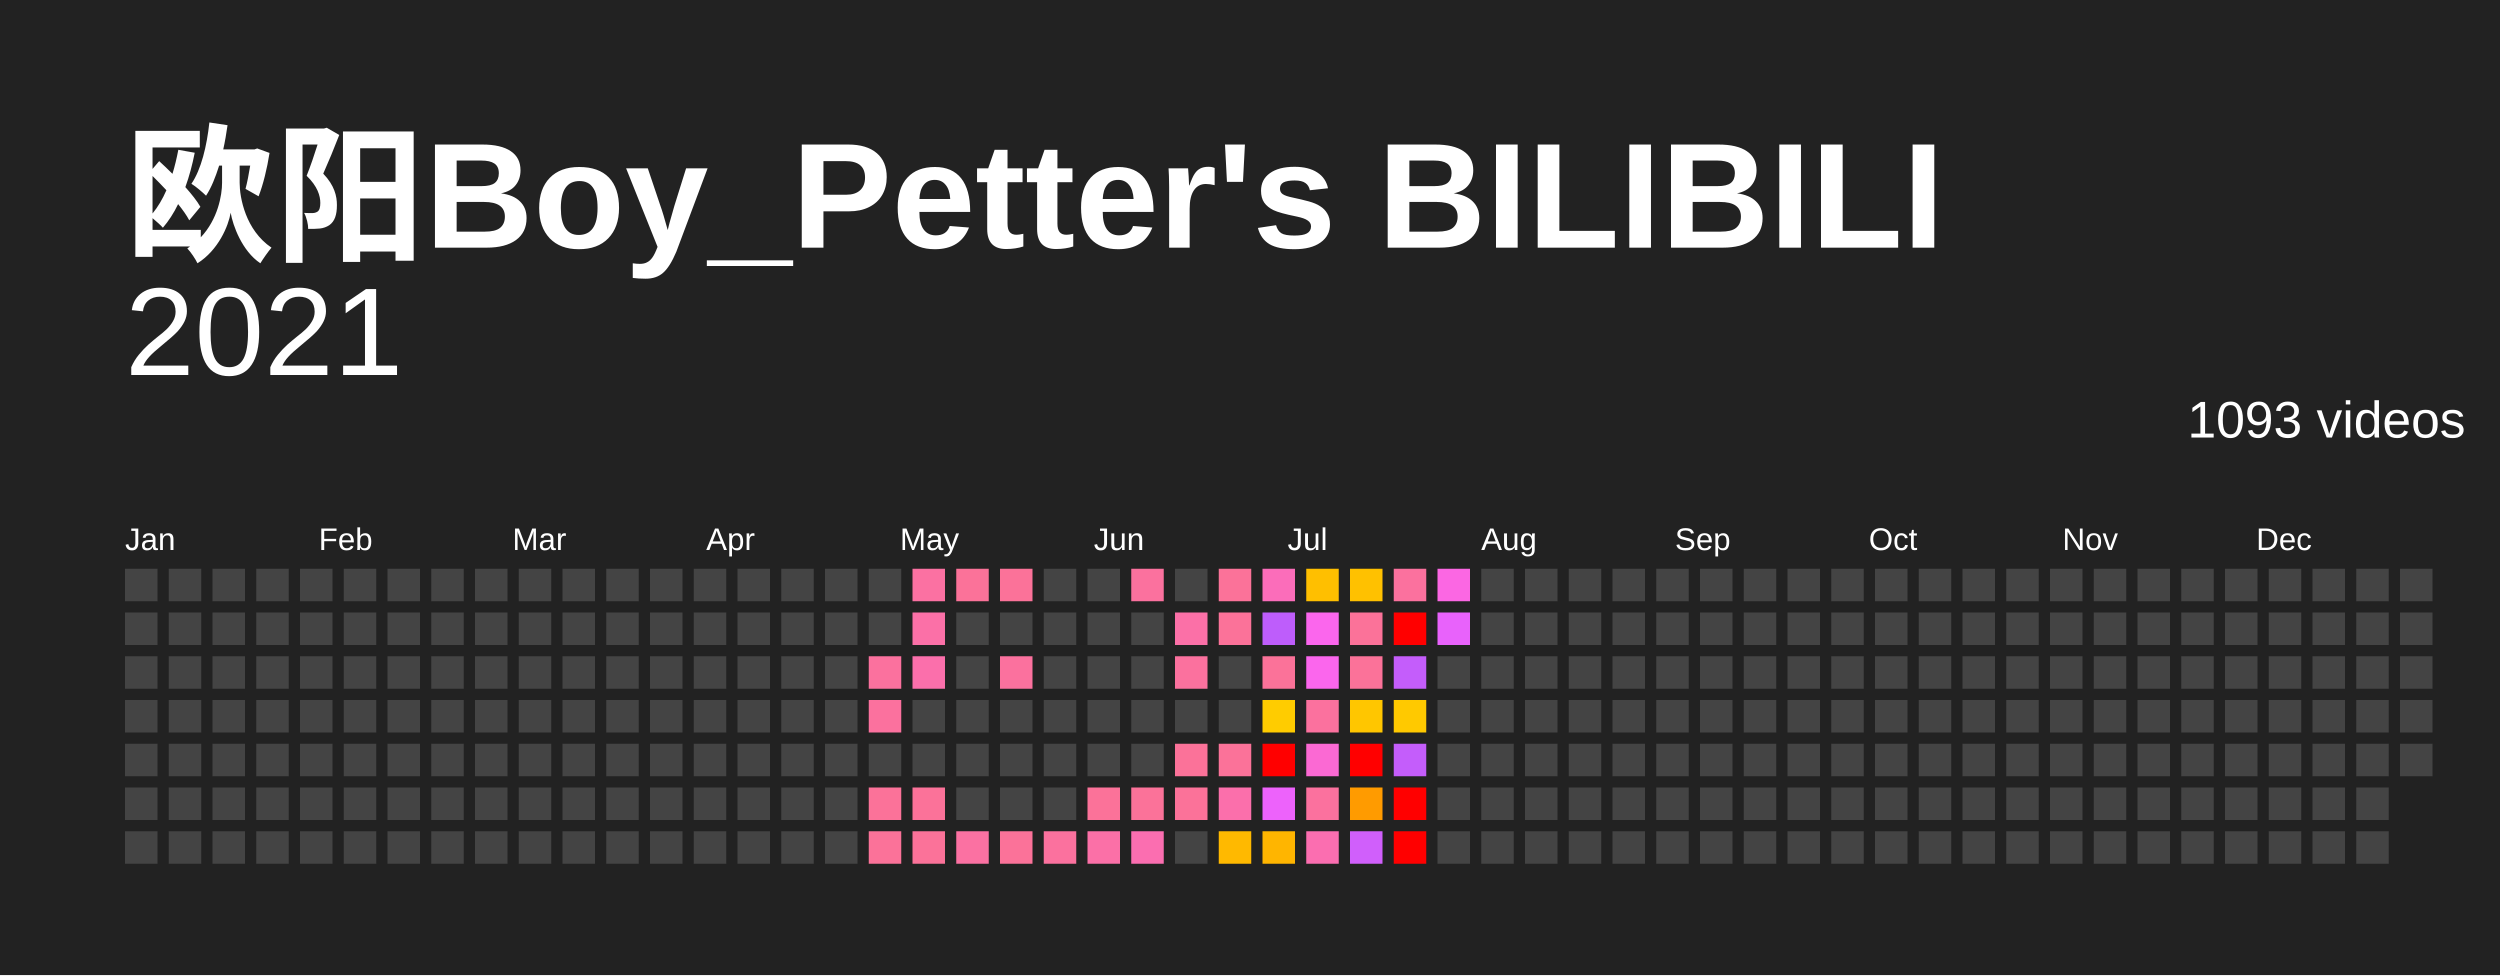
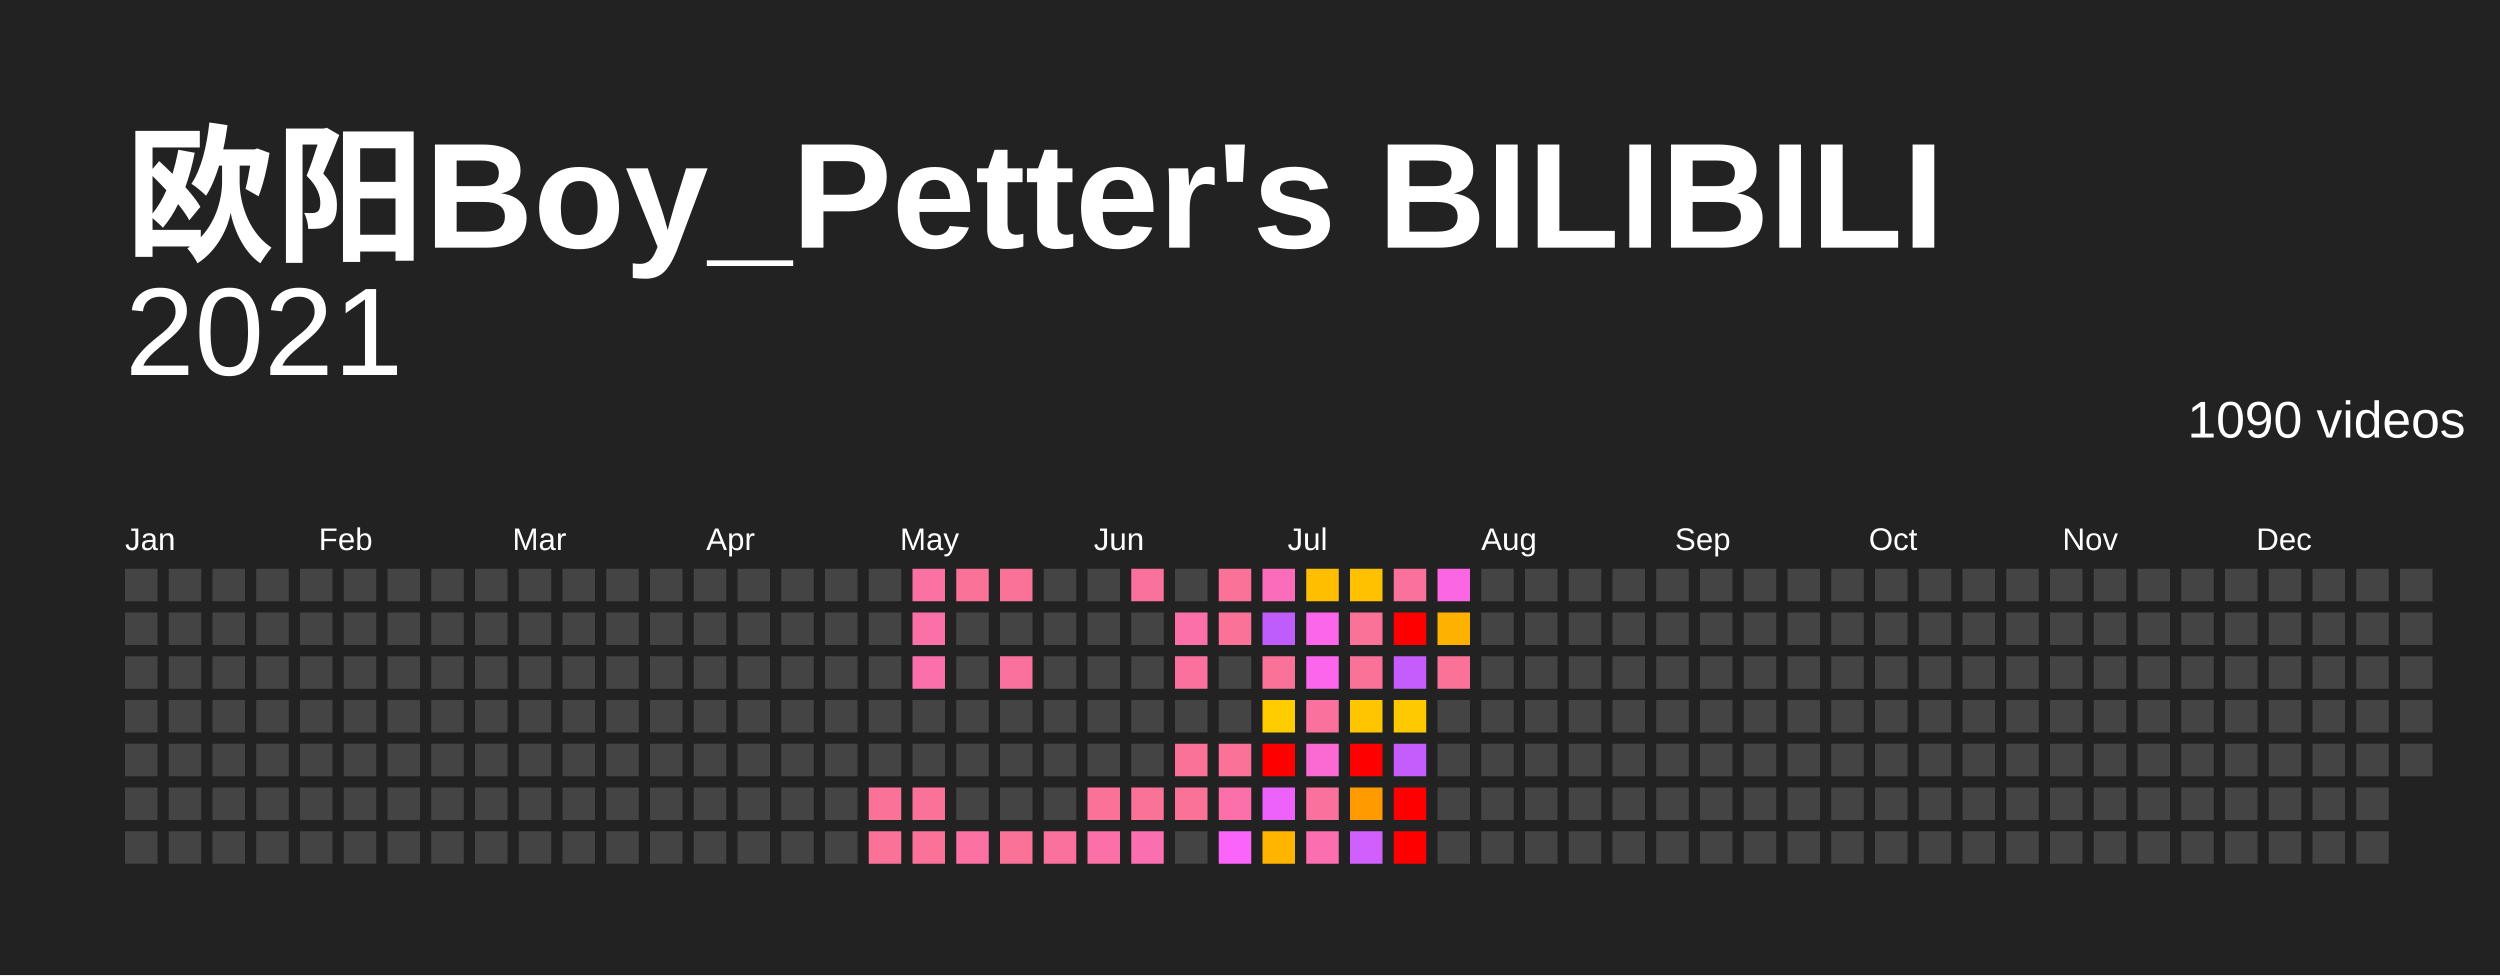
<svg xmlns="http://www.w3.org/2000/svg" baseProfile="full" height="78mm" version="1.1" viewBox="0,0,200,78" width="200mm">
  <defs />
  <rect fill="#222222" height="78" width="200" x="0" y="0" />
  <text fill="#FFFFFF" style="font-size:12px; font-family:Arial; font-weight:bold;" x="10" y="20">欧阳Boy_Petter's BILIBILI</text>
  <text alignment-baseline="hanging" fill="#FFFFFF" style="font-size:10.0px; font-family:Arial;" x="10" y="30">2021</text>
-   <text alignment-baseline="hanging" fill="#FFFFFF" style="font-size:4.125px; font-family:Arial;" x="175" y="35">1093 videos</text>
+   <text alignment-baseline="hanging" fill="#FFFFFF" style="font-size:4.125px; font-family:Arial;" x="175" y="35">1090 videos</text>
  <text fill="#FFFFFF" style="font-size:2.5px; font-family:Arial" x="10.0" y="44">Jan</text>
  <text fill="#FFFFFF" style="font-size:2.5px; font-family:Arial" x="25.5" y="44">Feb</text>
  <text fill="#FFFFFF" style="font-size:2.5px; font-family:Arial" x="41.0" y="44">Mar</text>
  <text fill="#FFFFFF" style="font-size:2.5px; font-family:Arial" x="56.5" y="44">Apr</text>
  <text fill="#FFFFFF" style="font-size:2.5px; font-family:Arial" x="72.0" y="44">May</text>
  <text fill="#FFFFFF" style="font-size:2.5px; font-family:Arial" x="87.5" y="44">Jun</text>
  <text fill="#FFFFFF" style="font-size:2.5px; font-family:Arial" x="103.0" y="44">Jul</text>
  <text fill="#FFFFFF" style="font-size:2.5px; font-family:Arial" x="118.5" y="44">Aug</text>
  <text fill="#FFFFFF" style="font-size:2.5px; font-family:Arial" x="134.0" y="44">Sep</text>
  <text fill="#FFFFFF" style="font-size:2.5px; font-family:Arial" x="149.5" y="44">Oct</text>
  <text fill="#FFFFFF" style="font-size:2.5px; font-family:Arial" x="165.0" y="44">Nov</text>
  <text fill="#FFFFFF" style="font-size:2.5px; font-family:Arial" x="180.5" y="44">Dec</text>
  <rect fill="#444444" height="2.6" width="2.6" x="10.0" y="45.5" />
  <rect fill="#444444" height="2.6" width="2.6" x="10.0" y="49.0" />
  <rect fill="#444444" height="2.6" width="2.6" x="10.0" y="52.5" />
  <rect fill="#444444" height="2.6" width="2.6" x="10.0" y="56.0" />
  <rect fill="#444444" height="2.6" width="2.6" x="10.0" y="59.5" />
  <rect fill="#444444" height="2.6" width="2.6" x="10.0" y="63.0" />
  <rect fill="#444444" height="2.6" width="2.6" x="10.0" y="66.5" />
  <rect fill="#444444" height="2.6" width="2.6" x="13.5" y="45.5" />
  <rect fill="#444444" height="2.6" width="2.6" x="13.5" y="49.0" />
  <rect fill="#444444" height="2.6" width="2.6" x="13.5" y="52.5" />
  <rect fill="#444444" height="2.6" width="2.6" x="13.5" y="56.0" />
  <rect fill="#444444" height="2.6" width="2.6" x="13.5" y="59.5" />
  <rect fill="#444444" height="2.6" width="2.6" x="13.5" y="63.0" />
  <rect fill="#444444" height="2.6" width="2.6" x="13.5" y="66.5" />
  <rect fill="#444444" height="2.6" width="2.6" x="17.0" y="45.5" />
  <rect fill="#444444" height="2.6" width="2.6" x="17.0" y="49.0" />
  <rect fill="#444444" height="2.6" width="2.6" x="17.0" y="52.5" />
  <rect fill="#444444" height="2.6" width="2.6" x="17.0" y="56.0" />
  <rect fill="#444444" height="2.6" width="2.6" x="17.0" y="59.5" />
  <rect fill="#444444" height="2.6" width="2.6" x="17.0" y="63.0" />
  <rect fill="#444444" height="2.6" width="2.6" x="17.0" y="66.5" />
  <rect fill="#444444" height="2.6" width="2.6" x="20.5" y="45.5" />
  <rect fill="#444444" height="2.6" width="2.6" x="20.5" y="49.0" />
  <rect fill="#444444" height="2.6" width="2.6" x="20.5" y="52.5" />
  <rect fill="#444444" height="2.6" width="2.6" x="20.5" y="56.0" />
  <rect fill="#444444" height="2.6" width="2.6" x="20.5" y="59.5" />
  <rect fill="#444444" height="2.6" width="2.6" x="20.5" y="63.0" />
  <rect fill="#444444" height="2.6" width="2.6" x="20.5" y="66.5" />
  <rect fill="#444444" height="2.6" width="2.6" x="24.0" y="45.5" />
  <rect fill="#444444" height="2.6" width="2.6" x="24.0" y="49.0" />
  <rect fill="#444444" height="2.6" width="2.6" x="24.0" y="52.5" />
  <rect fill="#444444" height="2.6" width="2.6" x="24.0" y="56.0" />
  <rect fill="#444444" height="2.6" width="2.6" x="24.0" y="59.5" />
  <rect fill="#444444" height="2.6" width="2.6" x="24.0" y="63.0" />
  <rect fill="#444444" height="2.6" width="2.6" x="24.0" y="66.5" />
  <rect fill="#444444" height="2.6" width="2.6" x="27.5" y="45.5" />
  <rect fill="#444444" height="2.6" width="2.6" x="27.5" y="49.0" />
  <rect fill="#444444" height="2.6" width="2.6" x="27.5" y="52.5" />
  <rect fill="#444444" height="2.6" width="2.6" x="27.5" y="56.0" />
  <rect fill="#444444" height="2.6" width="2.6" x="27.5" y="59.5" />
  <rect fill="#444444" height="2.6" width="2.6" x="27.5" y="63.0" />
  <rect fill="#444444" height="2.6" width="2.6" x="27.5" y="66.5" />
  <rect fill="#444444" height="2.6" width="2.6" x="31.0" y="45.5" />
  <rect fill="#444444" height="2.6" width="2.6" x="31.0" y="49.0" />
  <rect fill="#444444" height="2.6" width="2.6" x="31.0" y="52.5" />
  <rect fill="#444444" height="2.6" width="2.6" x="31.0" y="56.0" />
  <rect fill="#444444" height="2.6" width="2.6" x="31.0" y="59.5" />
  <rect fill="#444444" height="2.6" width="2.6" x="31.0" y="63.0" />
  <rect fill="#444444" height="2.6" width="2.6" x="31.0" y="66.5" />
  <rect fill="#444444" height="2.6" width="2.6" x="34.5" y="45.5" />
  <rect fill="#444444" height="2.6" width="2.6" x="34.5" y="49.0" />
  <rect fill="#444444" height="2.6" width="2.6" x="34.5" y="52.5" />
  <rect fill="#444444" height="2.6" width="2.6" x="34.5" y="56.0" />
  <rect fill="#444444" height="2.6" width="2.6" x="34.5" y="59.5" />
  <rect fill="#444444" height="2.6" width="2.6" x="34.5" y="63.0" />
  <rect fill="#444444" height="2.6" width="2.6" x="34.5" y="66.5" />
  <rect fill="#444444" height="2.6" width="2.6" x="38.0" y="45.5" />
  <rect fill="#444444" height="2.6" width="2.6" x="38.0" y="49.0" />
  <rect fill="#444444" height="2.6" width="2.6" x="38.0" y="52.5" />
  <rect fill="#444444" height="2.6" width="2.6" x="38.0" y="56.0" />
  <rect fill="#444444" height="2.6" width="2.6" x="38.0" y="59.5" />
  <rect fill="#444444" height="2.6" width="2.6" x="38.0" y="63.0" />
  <rect fill="#444444" height="2.6" width="2.6" x="38.0" y="66.5" />
  <rect fill="#444444" height="2.6" width="2.6" x="41.5" y="45.5" />
  <rect fill="#444444" height="2.6" width="2.6" x="41.5" y="49.0" />
  <rect fill="#444444" height="2.6" width="2.6" x="41.5" y="52.5" />
  <rect fill="#444444" height="2.6" width="2.6" x="41.5" y="56.0" />
  <rect fill="#444444" height="2.6" width="2.6" x="41.5" y="59.5" />
  <rect fill="#444444" height="2.6" width="2.6" x="41.5" y="63.0" />
  <rect fill="#444444" height="2.6" width="2.6" x="41.5" y="66.5" />
  <rect fill="#444444" height="2.6" width="2.6" x="45.0" y="45.5" />
  <rect fill="#444444" height="2.6" width="2.6" x="45.0" y="49.0" />
  <rect fill="#444444" height="2.6" width="2.6" x="45.0" y="52.5" />
  <rect fill="#444444" height="2.6" width="2.6" x="45.0" y="56.0" />
  <rect fill="#444444" height="2.6" width="2.6" x="45.0" y="59.5" />
  <rect fill="#444444" height="2.6" width="2.6" x="45.0" y="63.0" />
  <rect fill="#444444" height="2.6" width="2.6" x="45.0" y="66.5" />
  <rect fill="#444444" height="2.6" width="2.6" x="48.5" y="45.5" />
  <rect fill="#444444" height="2.6" width="2.6" x="48.5" y="49.0" />
  <rect fill="#444444" height="2.6" width="2.6" x="48.5" y="52.5" />
  <rect fill="#444444" height="2.6" width="2.6" x="48.5" y="56.0" />
  <rect fill="#444444" height="2.6" width="2.6" x="48.5" y="59.5" />
  <rect fill="#444444" height="2.6" width="2.6" x="48.5" y="63.0" />
  <rect fill="#444444" height="2.6" width="2.6" x="48.5" y="66.5" />
  <rect fill="#444444" height="2.6" width="2.6" x="52.0" y="45.5" />
  <rect fill="#444444" height="2.6" width="2.6" x="52.0" y="49.0" />
  <rect fill="#444444" height="2.6" width="2.6" x="52.0" y="52.5" />
  <rect fill="#444444" height="2.6" width="2.6" x="52.0" y="56.0" />
  <rect fill="#444444" height="2.6" width="2.6" x="52.0" y="59.5" />
  <rect fill="#444444" height="2.6" width="2.6" x="52.0" y="63.0" />
  <rect fill="#444444" height="2.6" width="2.6" x="52.0" y="66.5" />
  <rect fill="#444444" height="2.6" width="2.6" x="55.5" y="45.5" />
  <rect fill="#444444" height="2.6" width="2.6" x="55.5" y="49.0" />
  <rect fill="#444444" height="2.6" width="2.6" x="55.5" y="52.5" />
  <rect fill="#444444" height="2.6" width="2.6" x="55.5" y="56.0" />
  <rect fill="#444444" height="2.6" width="2.6" x="55.5" y="59.5" />
  <rect fill="#444444" height="2.6" width="2.6" x="55.5" y="63.0" />
  <rect fill="#444444" height="2.6" width="2.6" x="55.5" y="66.5" />
  <rect fill="#444444" height="2.6" width="2.6" x="59.0" y="45.5" />
  <rect fill="#444444" height="2.6" width="2.6" x="59.0" y="49.0" />
  <rect fill="#444444" height="2.6" width="2.6" x="59.0" y="52.5" />
  <rect fill="#444444" height="2.6" width="2.6" x="59.0" y="56.0" />
  <rect fill="#444444" height="2.6" width="2.6" x="59.0" y="59.5" />
  <rect fill="#444444" height="2.6" width="2.6" x="59.0" y="63.0" />
  <rect fill="#444444" height="2.6" width="2.6" x="59.0" y="66.5" />
  <rect fill="#444444" height="2.6" width="2.6" x="62.5" y="45.5" />
  <rect fill="#444444" height="2.6" width="2.6" x="62.5" y="49.0" />
  <rect fill="#444444" height="2.6" width="2.6" x="62.5" y="52.5" />
  <rect fill="#444444" height="2.6" width="2.6" x="62.5" y="56.0" />
  <rect fill="#444444" height="2.6" width="2.6" x="62.5" y="59.5" />
  <rect fill="#444444" height="2.6" width="2.6" x="62.5" y="63.0" />
  <rect fill="#444444" height="2.6" width="2.6" x="62.5" y="66.5" />
  <rect fill="#444444" height="2.6" width="2.6" x="66.0" y="45.5" />
  <rect fill="#444444" height="2.6" width="2.6" x="66.0" y="49.0" />
  <rect fill="#444444" height="2.6" width="2.6" x="66.0" y="52.5" />
  <rect fill="#444444" height="2.6" width="2.6" x="66.0" y="56.0" />
  <rect fill="#444444" height="2.6" width="2.6" x="66.0" y="59.5" />
  <rect fill="#444444" height="2.6" width="2.6" x="66.0" y="63.0" />
  <rect fill="#444444" height="2.6" width="2.6" x="66.0" y="66.5" />
  <rect fill="#444444" height="2.6" width="2.6" x="69.5" y="45.5" />
  <rect fill="#444444" height="2.6" width="2.6" x="69.5" y="49.0" />
-   <rect fill="#fb719e" height="2.6" width="2.6" x="69.5" y="52.5" />
-   <rect fill="#fb719e" height="2.6" width="2.6" x="69.5" y="56.0" />
+   <rect fill="#444444" height="2.6" width="2.6" x="69.5" y="52.5" />
+   <rect fill="#444444" height="2.6" width="2.6" x="69.5" y="56.0" />
  <rect fill="#444444" height="2.6" width="2.6" x="69.5" y="59.5" />
  <rect fill="#fb7299" height="2.6" width="2.6" x="69.5" y="63.0" />
  <rect fill="#fb7299" height="2.6" width="2.6" x="69.5" y="66.5" />
  <rect fill="#fb71a2" height="2.6" width="2.6" x="73.0" y="45.5" />
  <rect fill="#fb70a7" height="2.6" width="2.6" x="73.0" y="49.0" />
  <rect fill="#fb6fab" height="2.6" width="2.6" x="73.0" y="52.5" />
  <rect fill="#444444" height="2.6" width="2.6" x="73.0" y="56.0" />
  <rect fill="#444444" height="2.6" width="2.6" x="73.0" y="59.5" />
  <rect fill="#fb7299" height="2.6" width="2.6" x="73.0" y="63.0" />
  <rect fill="#fb7299" height="2.6" width="2.6" x="73.0" y="66.5" />
  <rect fill="#fb7299" height="2.6" width="2.6" x="76.5" y="45.5" />
  <rect fill="#444444" height="2.6" width="2.6" x="76.5" y="49.0" />
  <rect fill="#444444" height="2.6" width="2.6" x="76.5" y="52.5" />
  <rect fill="#444444" height="2.6" width="2.6" x="76.5" y="56.0" />
  <rect fill="#444444" height="2.6" width="2.6" x="76.5" y="59.5" />
  <rect fill="#444444" height="2.6" width="2.6" x="76.5" y="63.0" />
  <rect fill="#fb71a2" height="2.6" width="2.6" x="76.5" y="66.5" />
  <rect fill="#fb7299" height="2.6" width="2.6" x="80.0" y="45.5" />
  <rect fill="#444444" height="2.6" width="2.6" x="80.0" y="49.0" />
  <rect fill="#fb719e" height="2.6" width="2.6" x="80.0" y="52.5" />
  <rect fill="#444444" height="2.6" width="2.6" x="80.0" y="56.0" />
  <rect fill="#444444" height="2.6" width="2.6" x="80.0" y="59.5" />
  <rect fill="#444444" height="2.6" width="2.6" x="80.0" y="63.0" />
  <rect fill="#fb7299" height="2.6" width="2.6" x="80.0" y="66.5" />
  <rect fill="#444444" height="2.6" width="2.6" x="83.5" y="45.5" />
  <rect fill="#444444" height="2.6" width="2.6" x="83.5" y="49.0" />
  <rect fill="#444444" height="2.6" width="2.6" x="83.5" y="52.5" />
  <rect fill="#444444" height="2.6" width="2.6" x="83.5" y="56.0" />
  <rect fill="#444444" height="2.6" width="2.6" x="83.5" y="59.5" />
  <rect fill="#444444" height="2.6" width="2.6" x="83.5" y="63.0" />
  <rect fill="#fb719e" height="2.6" width="2.6" x="83.5" y="66.5" />
  <rect fill="#444444" height="2.6" width="2.6" x="87.0" y="45.5" />
  <rect fill="#444444" height="2.6" width="2.6" x="87.0" y="49.0" />
  <rect fill="#444444" height="2.6" width="2.6" x="87.0" y="52.5" />
  <rect fill="#444444" height="2.6" width="2.6" x="87.0" y="56.0" />
  <rect fill="#444444" height="2.6" width="2.6" x="87.0" y="59.5" />
  <rect fill="#fb7299" height="2.6" width="2.6" x="87.0" y="63.0" />
  <rect fill="#fb70a7" height="2.6" width="2.6" x="87.0" y="66.5" />
  <rect fill="#fb719e" height="2.6" width="2.6" x="90.5" y="45.5" />
  <rect fill="#444444" height="2.6" width="2.6" x="90.5" y="49.0" />
  <rect fill="#444444" height="2.6" width="2.6" x="90.5" y="52.5" />
  <rect fill="#444444" height="2.6" width="2.6" x="90.5" y="56.0" />
  <rect fill="#444444" height="2.6" width="2.6" x="90.5" y="59.5" />
  <rect fill="#fb7299" height="2.6" width="2.6" x="90.5" y="63.0" />
  <rect fill="#fb6eb0" height="2.6" width="2.6" x="90.5" y="66.5" />
  <rect fill="#444444" height="2.6" width="2.6" x="94.0" y="45.5" />
  <rect fill="#fb70a7" height="2.6" width="2.6" x="94.0" y="49.0" />
  <rect fill="#fb719e" height="2.6" width="2.6" x="94.0" y="52.5" />
  <rect fill="#444444" height="2.6" width="2.6" x="94.0" y="56.0" />
  <rect fill="#fb7299" height="2.6" width="2.6" x="94.0" y="59.5" />
  <rect fill="#fb7299" height="2.6" width="2.6" x="94.0" y="63.0" />
  <rect fill="#444444" height="2.6" width="2.6" x="94.0" y="66.5" />
  <rect fill="#fb7299" height="2.6" width="2.6" x="97.5" y="45.5" />
  <rect fill="#fb7299" height="2.6" width="2.6" x="97.5" y="49.0" />
  <rect fill="#444444" height="2.6" width="2.6" x="97.5" y="52.5" />
  <rect fill="#444444" height="2.6" width="2.6" x="97.5" y="56.0" />
  <rect fill="#fb7299" height="2.6" width="2.6" x="97.5" y="59.5" />
  <rect fill="#fb6fab" height="2.6" width="2.6" x="97.5" y="63.0" />
-   <rect fill="#ffb900" height="2.6" width="2.6" x="97.5" y="66.5" />
+   <rect fill="#fb64f8" height="2.6" width="2.6" x="97.5" y="66.5" />
  <rect fill="#fb6dba" height="2.6" width="2.6" x="101.0" y="45.5" />
  <rect fill="#be5dfb" height="2.6" width="2.6" x="101.0" y="49.0" />
  <rect fill="#fb7299" height="2.6" width="2.6" x="101.0" y="52.5" />
  <rect fill="#ffcc00" height="2.6" width="2.6" x="101.0" y="56.0" />
  <rect fill="red" height="2.6" width="2.6" x="101.0" y="59.5" />
  <rect fill="#ed62fb" height="2.6" width="2.6" x="101.0" y="63.0" />
  <rect fill="#ffb500" height="2.6" width="2.6" x="101.0" y="66.5" />
  <rect fill="#ffbf00" height="2.6" width="2.6" x="104.5" y="45.5" />
-   <rect fill="#fb66ed" height="2.6" width="2.6" x="104.5" y="49.0" />
+   <rect fill="#fb67e8" height="2.6" width="2.6" x="104.5" y="49.0" />
  <rect fill="#fb66ed" height="2.6" width="2.6" x="104.5" y="52.5" />
  <rect fill="#fb719e" height="2.6" width="2.6" x="104.5" y="56.0" />
  <rect fill="#fb69d3" height="2.6" width="2.6" x="104.5" y="59.5" />
  <rect fill="#fb719e" height="2.6" width="2.6" x="104.5" y="63.0" />
  <rect fill="#fb6eb0" height="2.6" width="2.6" x="104.5" y="66.5" />
  <rect fill="#ffc100" height="2.6" width="2.6" x="108.0" y="45.5" />
  <rect fill="#fb7299" height="2.6" width="2.6" x="108.0" y="49.0" />
  <rect fill="#fb7299" height="2.6" width="2.6" x="108.0" y="52.5" />
  <rect fill="#ffc600" height="2.6" width="2.6" x="108.0" y="56.0" />
  <rect fill="red" height="2.6" width="2.6" x="108.0" y="59.5" />
  <rect fill="#ff9b00" height="2.6" width="2.6" x="108.0" y="63.0" />
  <rect fill="#d05ffb" height="2.6" width="2.6" x="108.0" y="66.5" />
  <rect fill="#fb719e" height="2.6" width="2.6" x="111.5" y="45.5" />
  <rect fill="red" height="2.6" width="2.6" x="111.5" y="49.0" />
  <rect fill="#c45dfb" height="2.6" width="2.6" x="111.5" y="52.5" />
  <rect fill="#ffc900" height="2.6" width="2.6" x="111.5" y="56.0" />
  <rect fill="#c45dfb" height="2.6" width="2.6" x="111.5" y="59.5" />
  <rect fill="red" height="2.6" width="2.6" x="111.5" y="63.0" />
  <rect fill="red" height="2.6" width="2.6" x="111.5" y="66.5" />
  <rect fill="#fb67e3" height="2.6" width="2.6" x="115.0" y="45.5" />
-   <rect fill="#e862fb" height="2.6" width="2.6" x="115.0" y="49.0" />
-   <rect fill="#444444" height="2.6" width="2.6" x="115.0" y="52.5" />
+   <rect fill="#ffb100" height="2.6" width="2.6" x="115.0" y="49.0" />
+   <rect fill="#fb7299" height="2.6" width="2.6" x="115.0" y="52.5" />
  <rect fill="#444444" height="2.6" width="2.6" x="115.0" y="56.0" />
  <rect fill="#444444" height="2.6" width="2.6" x="115.0" y="59.5" />
  <rect fill="#444444" height="2.6" width="2.6" x="115.0" y="63.0" />
  <rect fill="#444444" height="2.6" width="2.6" x="115.0" y="66.5" />
  <rect fill="#444444" height="2.6" width="2.6" x="118.5" y="45.5" />
  <rect fill="#444444" height="2.6" width="2.6" x="118.5" y="49.0" />
  <rect fill="#444444" height="2.6" width="2.6" x="118.5" y="52.5" />
  <rect fill="#444444" height="2.6" width="2.6" x="118.5" y="56.0" />
  <rect fill="#444444" height="2.6" width="2.6" x="118.5" y="59.5" />
  <rect fill="#444444" height="2.6" width="2.6" x="118.5" y="63.0" />
  <rect fill="#444444" height="2.6" width="2.6" x="118.5" y="66.5" />
  <rect fill="#444444" height="2.6" width="2.6" x="122.0" y="45.5" />
  <rect fill="#444444" height="2.6" width="2.6" x="122.0" y="49.0" />
  <rect fill="#444444" height="2.6" width="2.6" x="122.0" y="52.5" />
  <rect fill="#444444" height="2.6" width="2.6" x="122.0" y="56.0" />
  <rect fill="#444444" height="2.6" width="2.6" x="122.0" y="59.5" />
  <rect fill="#444444" height="2.6" width="2.6" x="122.0" y="63.0" />
  <rect fill="#444444" height="2.6" width="2.6" x="122.0" y="66.5" />
  <rect fill="#444444" height="2.6" width="2.6" x="125.5" y="45.5" />
  <rect fill="#444444" height="2.6" width="2.6" x="125.5" y="49.0" />
  <rect fill="#444444" height="2.6" width="2.6" x="125.5" y="52.5" />
  <rect fill="#444444" height="2.6" width="2.6" x="125.5" y="56.0" />
  <rect fill="#444444" height="2.6" width="2.6" x="125.5" y="59.5" />
  <rect fill="#444444" height="2.6" width="2.6" x="125.5" y="63.0" />
  <rect fill="#444444" height="2.6" width="2.6" x="125.5" y="66.5" />
  <rect fill="#444444" height="2.6" width="2.6" x="129.0" y="45.5" />
  <rect fill="#444444" height="2.6" width="2.6" x="129.0" y="49.0" />
  <rect fill="#444444" height="2.6" width="2.6" x="129.0" y="52.5" />
  <rect fill="#444444" height="2.6" width="2.6" x="129.0" y="56.0" />
  <rect fill="#444444" height="2.6" width="2.6" x="129.0" y="59.5" />
  <rect fill="#444444" height="2.6" width="2.6" x="129.0" y="63.0" />
  <rect fill="#444444" height="2.6" width="2.6" x="129.0" y="66.5" />
  <rect fill="#444444" height="2.6" width="2.6" x="132.5" y="45.5" />
  <rect fill="#444444" height="2.6" width="2.6" x="132.5" y="49.0" />
  <rect fill="#444444" height="2.6" width="2.6" x="132.5" y="52.5" />
  <rect fill="#444444" height="2.6" width="2.6" x="132.5" y="56.0" />
  <rect fill="#444444" height="2.6" width="2.6" x="132.5" y="59.5" />
  <rect fill="#444444" height="2.6" width="2.6" x="132.5" y="63.0" />
  <rect fill="#444444" height="2.6" width="2.6" x="132.5" y="66.5" />
  <rect fill="#444444" height="2.6" width="2.6" x="136.0" y="45.5" />
  <rect fill="#444444" height="2.6" width="2.6" x="136.0" y="49.0" />
  <rect fill="#444444" height="2.6" width="2.6" x="136.0" y="52.5" />
  <rect fill="#444444" height="2.6" width="2.6" x="136.0" y="56.0" />
  <rect fill="#444444" height="2.6" width="2.6" x="136.0" y="59.5" />
  <rect fill="#444444" height="2.6" width="2.6" x="136.0" y="63.0" />
  <rect fill="#444444" height="2.6" width="2.6" x="136.0" y="66.5" />
  <rect fill="#444444" height="2.6" width="2.6" x="139.5" y="45.5" />
  <rect fill="#444444" height="2.6" width="2.6" x="139.5" y="49.0" />
  <rect fill="#444444" height="2.6" width="2.6" x="139.5" y="52.5" />
  <rect fill="#444444" height="2.6" width="2.6" x="139.5" y="56.0" />
  <rect fill="#444444" height="2.6" width="2.6" x="139.5" y="59.5" />
  <rect fill="#444444" height="2.6" width="2.6" x="139.5" y="63.0" />
  <rect fill="#444444" height="2.6" width="2.6" x="139.5" y="66.5" />
  <rect fill="#444444" height="2.6" width="2.6" x="143.0" y="45.5" />
  <rect fill="#444444" height="2.6" width="2.6" x="143.0" y="49.0" />
  <rect fill="#444444" height="2.6" width="2.6" x="143.0" y="52.5" />
  <rect fill="#444444" height="2.6" width="2.6" x="143.0" y="56.0" />
  <rect fill="#444444" height="2.6" width="2.6" x="143.0" y="59.5" />
  <rect fill="#444444" height="2.6" width="2.6" x="143.0" y="63.0" />
  <rect fill="#444444" height="2.6" width="2.6" x="143.0" y="66.5" />
  <rect fill="#444444" height="2.6" width="2.6" x="146.5" y="45.5" />
  <rect fill="#444444" height="2.6" width="2.6" x="146.5" y="49.0" />
  <rect fill="#444444" height="2.6" width="2.6" x="146.5" y="52.5" />
  <rect fill="#444444" height="2.6" width="2.6" x="146.5" y="56.0" />
  <rect fill="#444444" height="2.6" width="2.6" x="146.5" y="59.5" />
  <rect fill="#444444" height="2.6" width="2.6" x="146.5" y="63.0" />
  <rect fill="#444444" height="2.6" width="2.6" x="146.5" y="66.5" />
  <rect fill="#444444" height="2.6" width="2.6" x="150.0" y="45.5" />
  <rect fill="#444444" height="2.6" width="2.6" x="150.0" y="49.0" />
  <rect fill="#444444" height="2.6" width="2.6" x="150.0" y="52.5" />
  <rect fill="#444444" height="2.6" width="2.6" x="150.0" y="56.0" />
  <rect fill="#444444" height="2.6" width="2.6" x="150.0" y="59.5" />
  <rect fill="#444444" height="2.6" width="2.6" x="150.0" y="63.0" />
  <rect fill="#444444" height="2.6" width="2.6" x="150.0" y="66.5" />
  <rect fill="#444444" height="2.6" width="2.6" x="153.5" y="45.5" />
  <rect fill="#444444" height="2.6" width="2.6" x="153.5" y="49.0" />
  <rect fill="#444444" height="2.6" width="2.6" x="153.5" y="52.5" />
  <rect fill="#444444" height="2.6" width="2.6" x="153.5" y="56.0" />
  <rect fill="#444444" height="2.6" width="2.6" x="153.5" y="59.5" />
  <rect fill="#444444" height="2.6" width="2.6" x="153.5" y="63.0" />
  <rect fill="#444444" height="2.6" width="2.6" x="153.5" y="66.5" />
  <rect fill="#444444" height="2.6" width="2.6" x="157.0" y="45.5" />
  <rect fill="#444444" height="2.6" width="2.6" x="157.0" y="49.0" />
  <rect fill="#444444" height="2.6" width="2.6" x="157.0" y="52.5" />
  <rect fill="#444444" height="2.6" width="2.6" x="157.0" y="56.0" />
  <rect fill="#444444" height="2.6" width="2.6" x="157.0" y="59.5" />
  <rect fill="#444444" height="2.6" width="2.6" x="157.0" y="63.0" />
  <rect fill="#444444" height="2.6" width="2.6" x="157.0" y="66.5" />
  <rect fill="#444444" height="2.6" width="2.6" x="160.5" y="45.5" />
  <rect fill="#444444" height="2.6" width="2.6" x="160.5" y="49.0" />
  <rect fill="#444444" height="2.6" width="2.6" x="160.5" y="52.5" />
  <rect fill="#444444" height="2.6" width="2.6" x="160.5" y="56.0" />
  <rect fill="#444444" height="2.6" width="2.6" x="160.5" y="59.5" />
  <rect fill="#444444" height="2.6" width="2.6" x="160.5" y="63.0" />
  <rect fill="#444444" height="2.6" width="2.6" x="160.5" y="66.5" />
  <rect fill="#444444" height="2.6" width="2.6" x="164.0" y="45.5" />
  <rect fill="#444444" height="2.6" width="2.6" x="164.0" y="49.0" />
  <rect fill="#444444" height="2.6" width="2.6" x="164.0" y="52.5" />
  <rect fill="#444444" height="2.6" width="2.6" x="164.0" y="56.0" />
  <rect fill="#444444" height="2.6" width="2.6" x="164.0" y="59.5" />
  <rect fill="#444444" height="2.6" width="2.6" x="164.0" y="63.0" />
  <rect fill="#444444" height="2.6" width="2.6" x="164.0" y="66.5" />
  <rect fill="#444444" height="2.6" width="2.6" x="167.5" y="45.5" />
  <rect fill="#444444" height="2.6" width="2.6" x="167.5" y="49.0" />
  <rect fill="#444444" height="2.6" width="2.6" x="167.5" y="52.5" />
  <rect fill="#444444" height="2.6" width="2.6" x="167.5" y="56.0" />
  <rect fill="#444444" height="2.6" width="2.6" x="167.5" y="59.5" />
  <rect fill="#444444" height="2.6" width="2.6" x="167.5" y="63.0" />
  <rect fill="#444444" height="2.6" width="2.6" x="167.5" y="66.5" />
  <rect fill="#444444" height="2.6" width="2.6" x="171.0" y="45.5" />
  <rect fill="#444444" height="2.6" width="2.6" x="171.0" y="49.0" />
  <rect fill="#444444" height="2.6" width="2.6" x="171.0" y="52.5" />
  <rect fill="#444444" height="2.6" width="2.6" x="171.0" y="56.0" />
  <rect fill="#444444" height="2.6" width="2.6" x="171.0" y="59.5" />
  <rect fill="#444444" height="2.6" width="2.6" x="171.0" y="63.0" />
  <rect fill="#444444" height="2.6" width="2.6" x="171.0" y="66.5" />
  <rect fill="#444444" height="2.6" width="2.6" x="174.5" y="45.5" />
  <rect fill="#444444" height="2.6" width="2.6" x="174.5" y="49.0" />
  <rect fill="#444444" height="2.6" width="2.6" x="174.5" y="52.5" />
  <rect fill="#444444" height="2.6" width="2.6" x="174.5" y="56.0" />
  <rect fill="#444444" height="2.6" width="2.6" x="174.5" y="59.5" />
  <rect fill="#444444" height="2.6" width="2.6" x="174.5" y="63.0" />
  <rect fill="#444444" height="2.6" width="2.6" x="174.5" y="66.5" />
  <rect fill="#444444" height="2.6" width="2.6" x="178.0" y="45.5" />
  <rect fill="#444444" height="2.6" width="2.6" x="178.0" y="49.0" />
  <rect fill="#444444" height="2.6" width="2.6" x="178.0" y="52.5" />
  <rect fill="#444444" height="2.6" width="2.6" x="178.0" y="56.0" />
  <rect fill="#444444" height="2.6" width="2.6" x="178.0" y="59.5" />
  <rect fill="#444444" height="2.6" width="2.6" x="178.0" y="63.0" />
  <rect fill="#444444" height="2.6" width="2.6" x="178.0" y="66.5" />
  <rect fill="#444444" height="2.6" width="2.6" x="181.5" y="45.5" />
  <rect fill="#444444" height="2.6" width="2.6" x="181.5" y="49.0" />
  <rect fill="#444444" height="2.6" width="2.6" x="181.5" y="52.5" />
  <rect fill="#444444" height="2.6" width="2.6" x="181.5" y="56.0" />
  <rect fill="#444444" height="2.6" width="2.6" x="181.5" y="59.5" />
  <rect fill="#444444" height="2.6" width="2.6" x="181.5" y="63.0" />
  <rect fill="#444444" height="2.6" width="2.6" x="181.5" y="66.5" />
  <rect fill="#444444" height="2.6" width="2.6" x="185.0" y="45.5" />
  <rect fill="#444444" height="2.6" width="2.6" x="185.0" y="49.0" />
  <rect fill="#444444" height="2.6" width="2.6" x="185.0" y="52.5" />
  <rect fill="#444444" height="2.6" width="2.6" x="185.0" y="56.0" />
  <rect fill="#444444" height="2.6" width="2.6" x="185.0" y="59.5" />
  <rect fill="#444444" height="2.6" width="2.6" x="185.0" y="63.0" />
  <rect fill="#444444" height="2.6" width="2.6" x="185.0" y="66.5" />
  <rect fill="#444444" height="2.6" width="2.6" x="188.5" y="45.5" />
  <rect fill="#444444" height="2.6" width="2.6" x="188.5" y="49.0" />
  <rect fill="#444444" height="2.6" width="2.6" x="188.5" y="52.5" />
  <rect fill="#444444" height="2.6" width="2.6" x="188.5" y="56.0" />
  <rect fill="#444444" height="2.6" width="2.6" x="188.5" y="59.5" />
  <rect fill="#444444" height="2.6" width="2.6" x="188.5" y="63.0" />
  <rect fill="#444444" height="2.6" width="2.6" x="188.5" y="66.5" />
  <rect fill="#444444" height="2.6" width="2.6" x="192.0" y="45.5" />
  <rect fill="#444444" height="2.6" width="2.6" x="192.0" y="49.0" />
  <rect fill="#444444" height="2.6" width="2.6" x="192.0" y="52.5" />
  <rect fill="#444444" height="2.6" width="2.6" x="192.0" y="56.0" />
  <rect fill="#444444" height="2.6" width="2.6" x="192.0" y="59.5" />
</svg>
